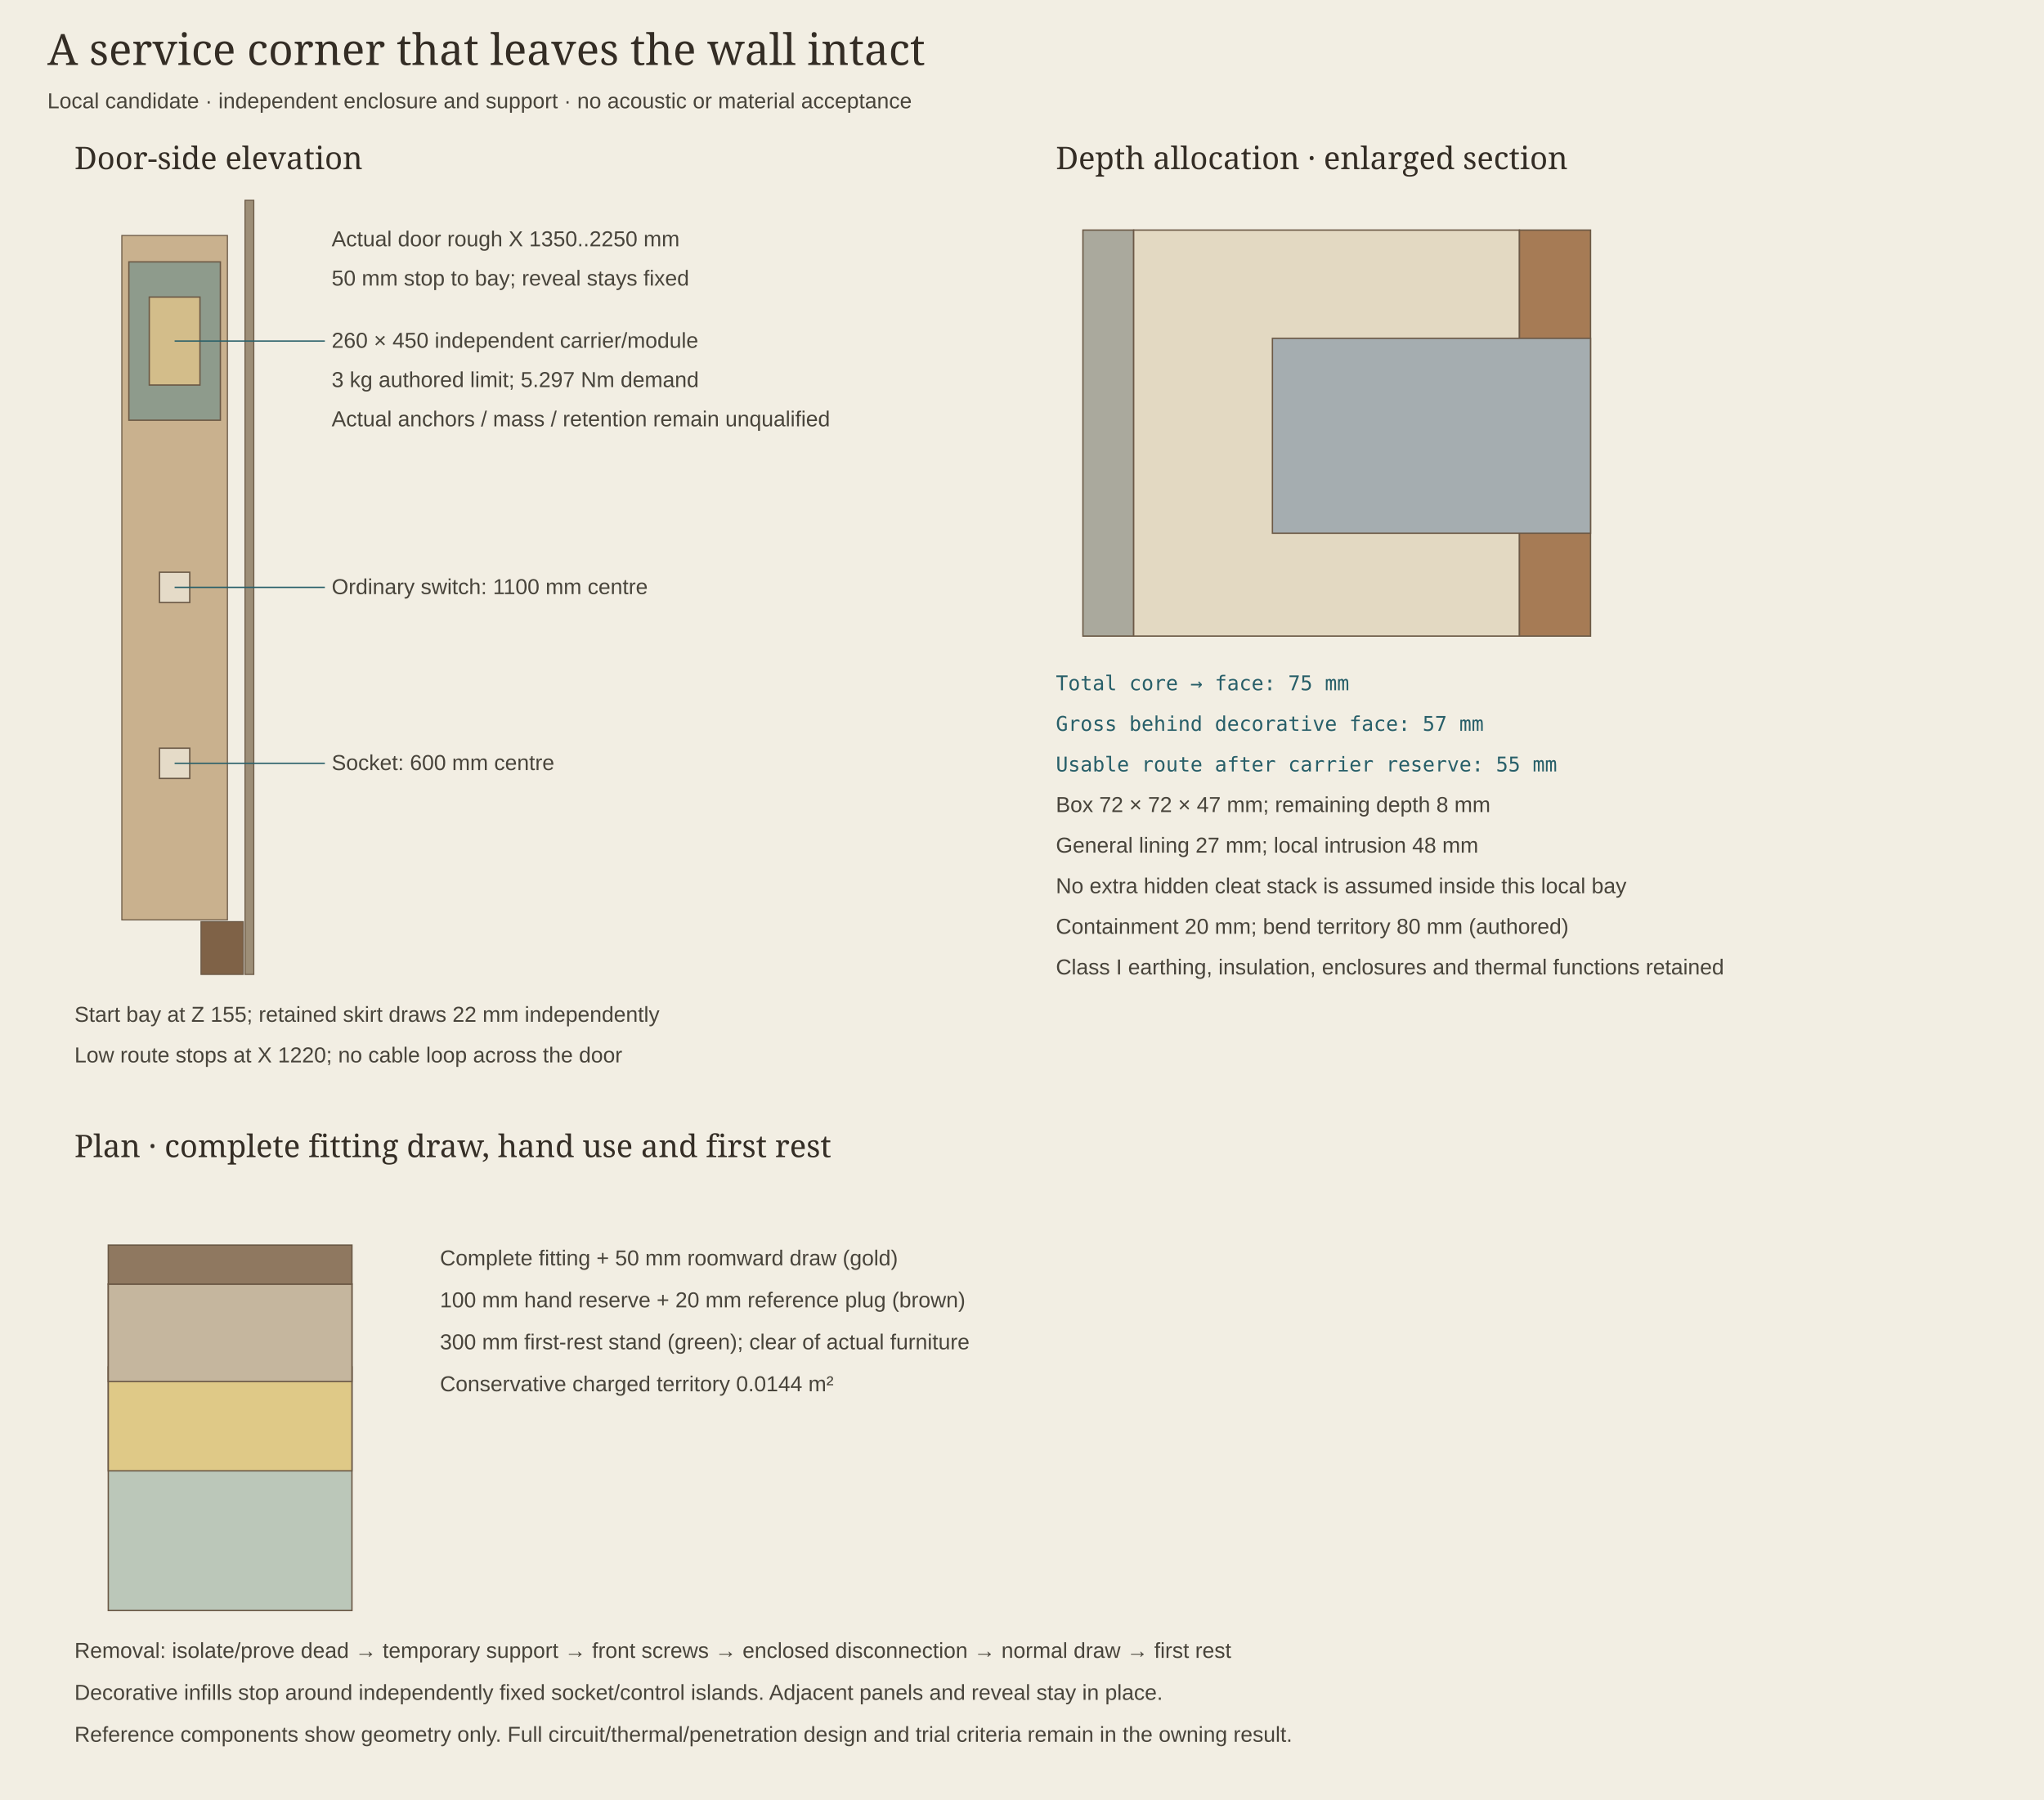
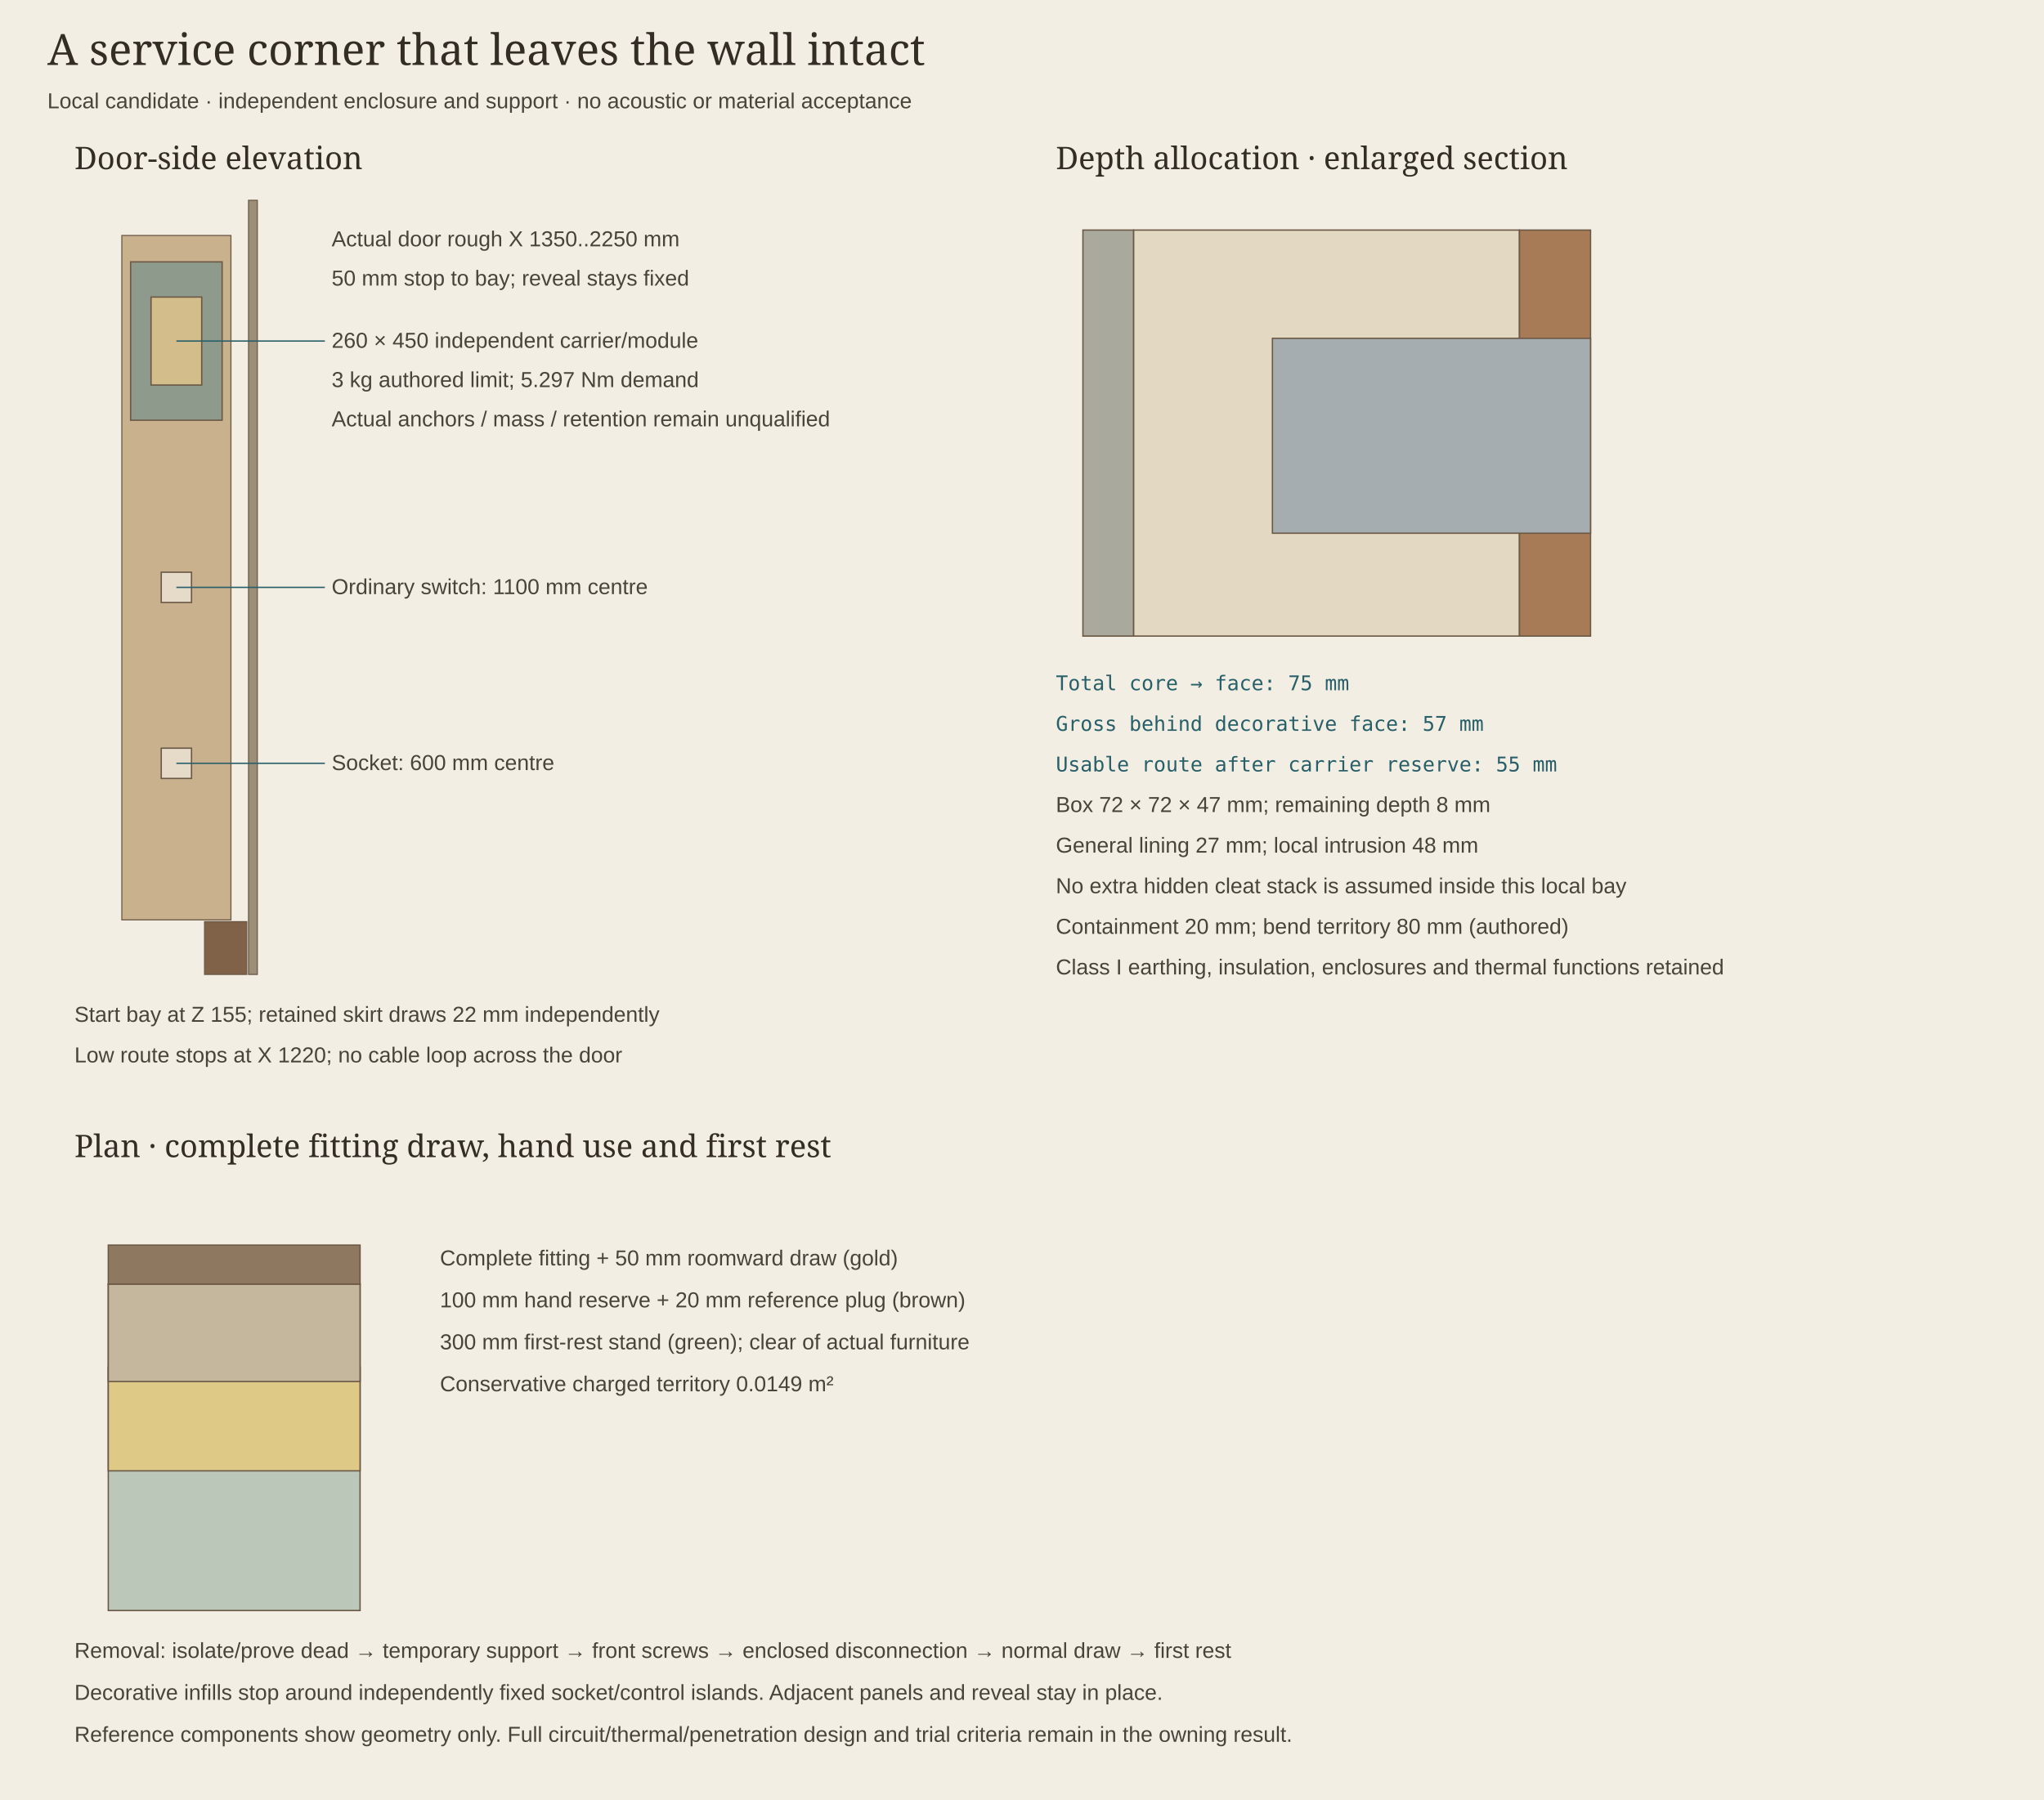
<svg xmlns="http://www.w3.org/2000/svg" width="1510" height="1330" viewBox="0 0 1510 1330" role="img" aria-labelledby="title desc">
  <style>.title{font:32px Georgia;fill:#342d25}.heading{font:23px Georgia;fill:#342d25}.note{font:16px Arial;fill:#48443b}.small{font:13px Arial;fill:#514c42}.dimension{font:15px monospace;fill:#285f69}</style>
  <rect width="1510" height="1330" fill="#f2eee3" />
  <text x="35" y="48" class="title">A service corner that leaves the wall intact</text>
  <text x="35" y="80" class="note">Local candidate · independent enclosure and support · no acoustic or material acceptance</text>
  <text x="55" y="125" class="heading">Door-side elevation</text>
-   <polygon points="90,679.7 168,679.7 168,174 90,174" fill="#c9b18e" stroke="#6b5946" stroke-width=".8" />
-   <polygon points="148.5,720 179.7,720 179.7,681 148.5,681" fill="#7f6247" stroke="#6b5946" stroke-width=".8" />
-   <polygon points="181,720 187.5,720 187.5,148 181,148" fill="#9d8e77" stroke="#6b5946" stroke-width=".8" />
+   <polygon points="90,679.7 170.6,679.7 170.6,174 90,174" fill="#c9b18e" stroke="#6b5946" stroke-width=".8" />
+   <polygon points="151.1,720 182.3,720 182.3,681 151.1,681" fill="#7f6247" stroke="#6b5946" stroke-width=".8" />
+   <polygon points="183.6,720 190.1,720 190.1,148 183.6,148" fill="#9d8e77" stroke="#6b5946" stroke-width=".8" />
  <text x="245" y="182" class="note">Actual door rough X 1350..2250 mm</text>
  <text x="245" y="211" class="note">50 mm stop to bay; reveal stays fixed</text>
-   <rect x="117.82" y="552.82" width="22.36" height="22.36" fill="#e5dbc8" stroke="#6b5946" />
-   <path d="M129,564L240,564" fill="none" stroke="#285f69" stroke-width="1" />
+   <rect x="119.12" y="552.82" width="22.36" height="22.36" fill="#e5dbc8" stroke="#6b5946" />
+   <path d="M130.3,564L240,564" fill="none" stroke="#285f69" stroke-width="1" />
  <text x="245" y="569" class="note">Socket: 600 mm centre</text>
-   <rect x="117.82" y="422.82" width="22.36" height="22.36" fill="#e5dbc8" stroke="#6b5946" />
-   <path d="M129,434L240,434" fill="none" stroke="#285f69" stroke-width="1" />
+   <rect x="119.12" y="422.82" width="22.36" height="22.36" fill="#e5dbc8" stroke="#6b5946" />
+   <path d="M130.3,434L240,434" fill="none" stroke="#285f69" stroke-width="1" />
  <text x="245" y="439" class="note">Ordinary switch: 1100 mm centre</text>
-   <rect x="95.2" y="193.5" width="67.6" height="117" fill="#8e9b8c" stroke="#6b5946" />
-   <rect x="110.28" y="219.5" width="37.44" height="65" fill="#d3bd8a" stroke="#6b5946" />
-   <path d="M129,252L240,252" fill="none" stroke="#285f69" stroke-width="1" />
+   <rect x="96.5" y="193.5" width="67.6" height="117" fill="#8e9b8c" stroke="#6b5946" />
+   <rect x="111.58" y="219.5" width="37.44" height="65" fill="#d3bd8a" stroke="#6b5946" />
+   <path d="M130.3,252L240,252" fill="none" stroke="#285f69" stroke-width="1" />
  <text x="245" y="257" class="note">260 × 450 independent carrier/module</text>
  <text x="245" y="286" class="note">3 kg authored limit; 5.297 Nm demand</text>
  <text x="245" y="315" class="note">Actual anchors / mass / retention remain unqualified</text>
  <text x="55" y="755" class="note">Start bay at Z 155; retained skirt draws 22 mm independently</text>
  <text x="55" y="785" class="note">Low route stops at X 1220; no cable loop across the door</text>
  <text x="780" y="125" class="heading">Depth allocation · enlarged section</text>
  <rect x="800" y="170" width="37.5" height="300" fill="#aaa99d" stroke="#6b5946" />
  <rect x="837.5" y="170" width="285" height="300" fill="#e3d9c2" stroke="#6b5946" />
  <rect x="1122.5" y="170" width="52.5" height="300" fill="#a67b55" stroke="#6b5946" />
  <rect x="940" y="250" width="235" height="144" fill="#a5adb0" stroke="#6b5946" />
  <text x="780" y="510" class="dimension">Total core → face: 75 mm</text>
  <text x="780" y="540" class="dimension">Gross behind decorative face: 57 mm</text>
  <text x="780" y="570" class="dimension">Usable route after carrier reserve: 55 mm</text>
  <text x="780" y="600" class="note">Box 72 × 72 × 47 mm; remaining depth 8 mm</text>
  <text x="780" y="630" class="note">General lining 27 mm; local intrusion 48 mm</text>
  <text x="780" y="660" class="note">No extra hidden cleat stack is assumed inside this local bay</text>
  <text x="780" y="690" class="note">Containment 20 mm; bend territory 80 mm (authored)</text>
  <text x="780" y="720" class="note">Class I earthing, insulation, enclosures and thermal functions retained</text>
  <text x="55" y="855" class="heading">Plan · complete fitting draw, hand use and first rest</text>
-   <rect x="80" y="1010" width="180" height="180" fill="#bbc7b9" stroke="#6b5946" />
-   <rect x="80" y="948.8" width="180" height="138" fill="#dfc987" stroke="#6b5946" />
-   <rect x="80" y="948.8" width="180" height="72" fill="#c5b69e" stroke="#6b5946" />
-   <rect x="80" y="920" width="180" height="28.8" fill="#8f7860" stroke="#6b5946" />
+   <rect x="80" y="1010" width="186" height="180" fill="#bbc7b9" stroke="#6b5946" />
+   <rect x="80" y="948.8" width="186" height="138" fill="#dfc987" stroke="#6b5946" />
+   <rect x="80" y="948.8" width="186" height="72" fill="#c5b69e" stroke="#6b5946" />
+   <rect x="80" y="920" width="186" height="28.8" fill="#8f7860" stroke="#6b5946" />
  <text x="325" y="935" class="note">Complete fitting + 50 mm roomward draw (gold)</text>
  <text x="325" y="966" class="note">100 mm hand reserve + 20 mm reference plug (brown)</text>
  <text x="325" y="997" class="note">300 mm first-rest stand (green); clear of actual furniture</text>
-   <text x="325" y="1028" class="note">Conservative charged territory 0.0144 m²</text>
+   <text x="325" y="1028" class="note">Conservative charged territory 0.0149 m²</text>
  <text x="55" y="1225" class="note">Removal: isolate/prove dead → temporary support → front screws → enclosed disconnection → normal draw → first rest</text>
  <text x="55" y="1256" class="note">Decorative infills stop around independently fixed socket/control islands. Adjacent panels and reveal stay in place.</text>
  <text x="55" y="1287" class="note">Reference components show geometry only. Full circuit/thermal/penetration design and trial criteria remain in the owning result.</text>
</svg>
